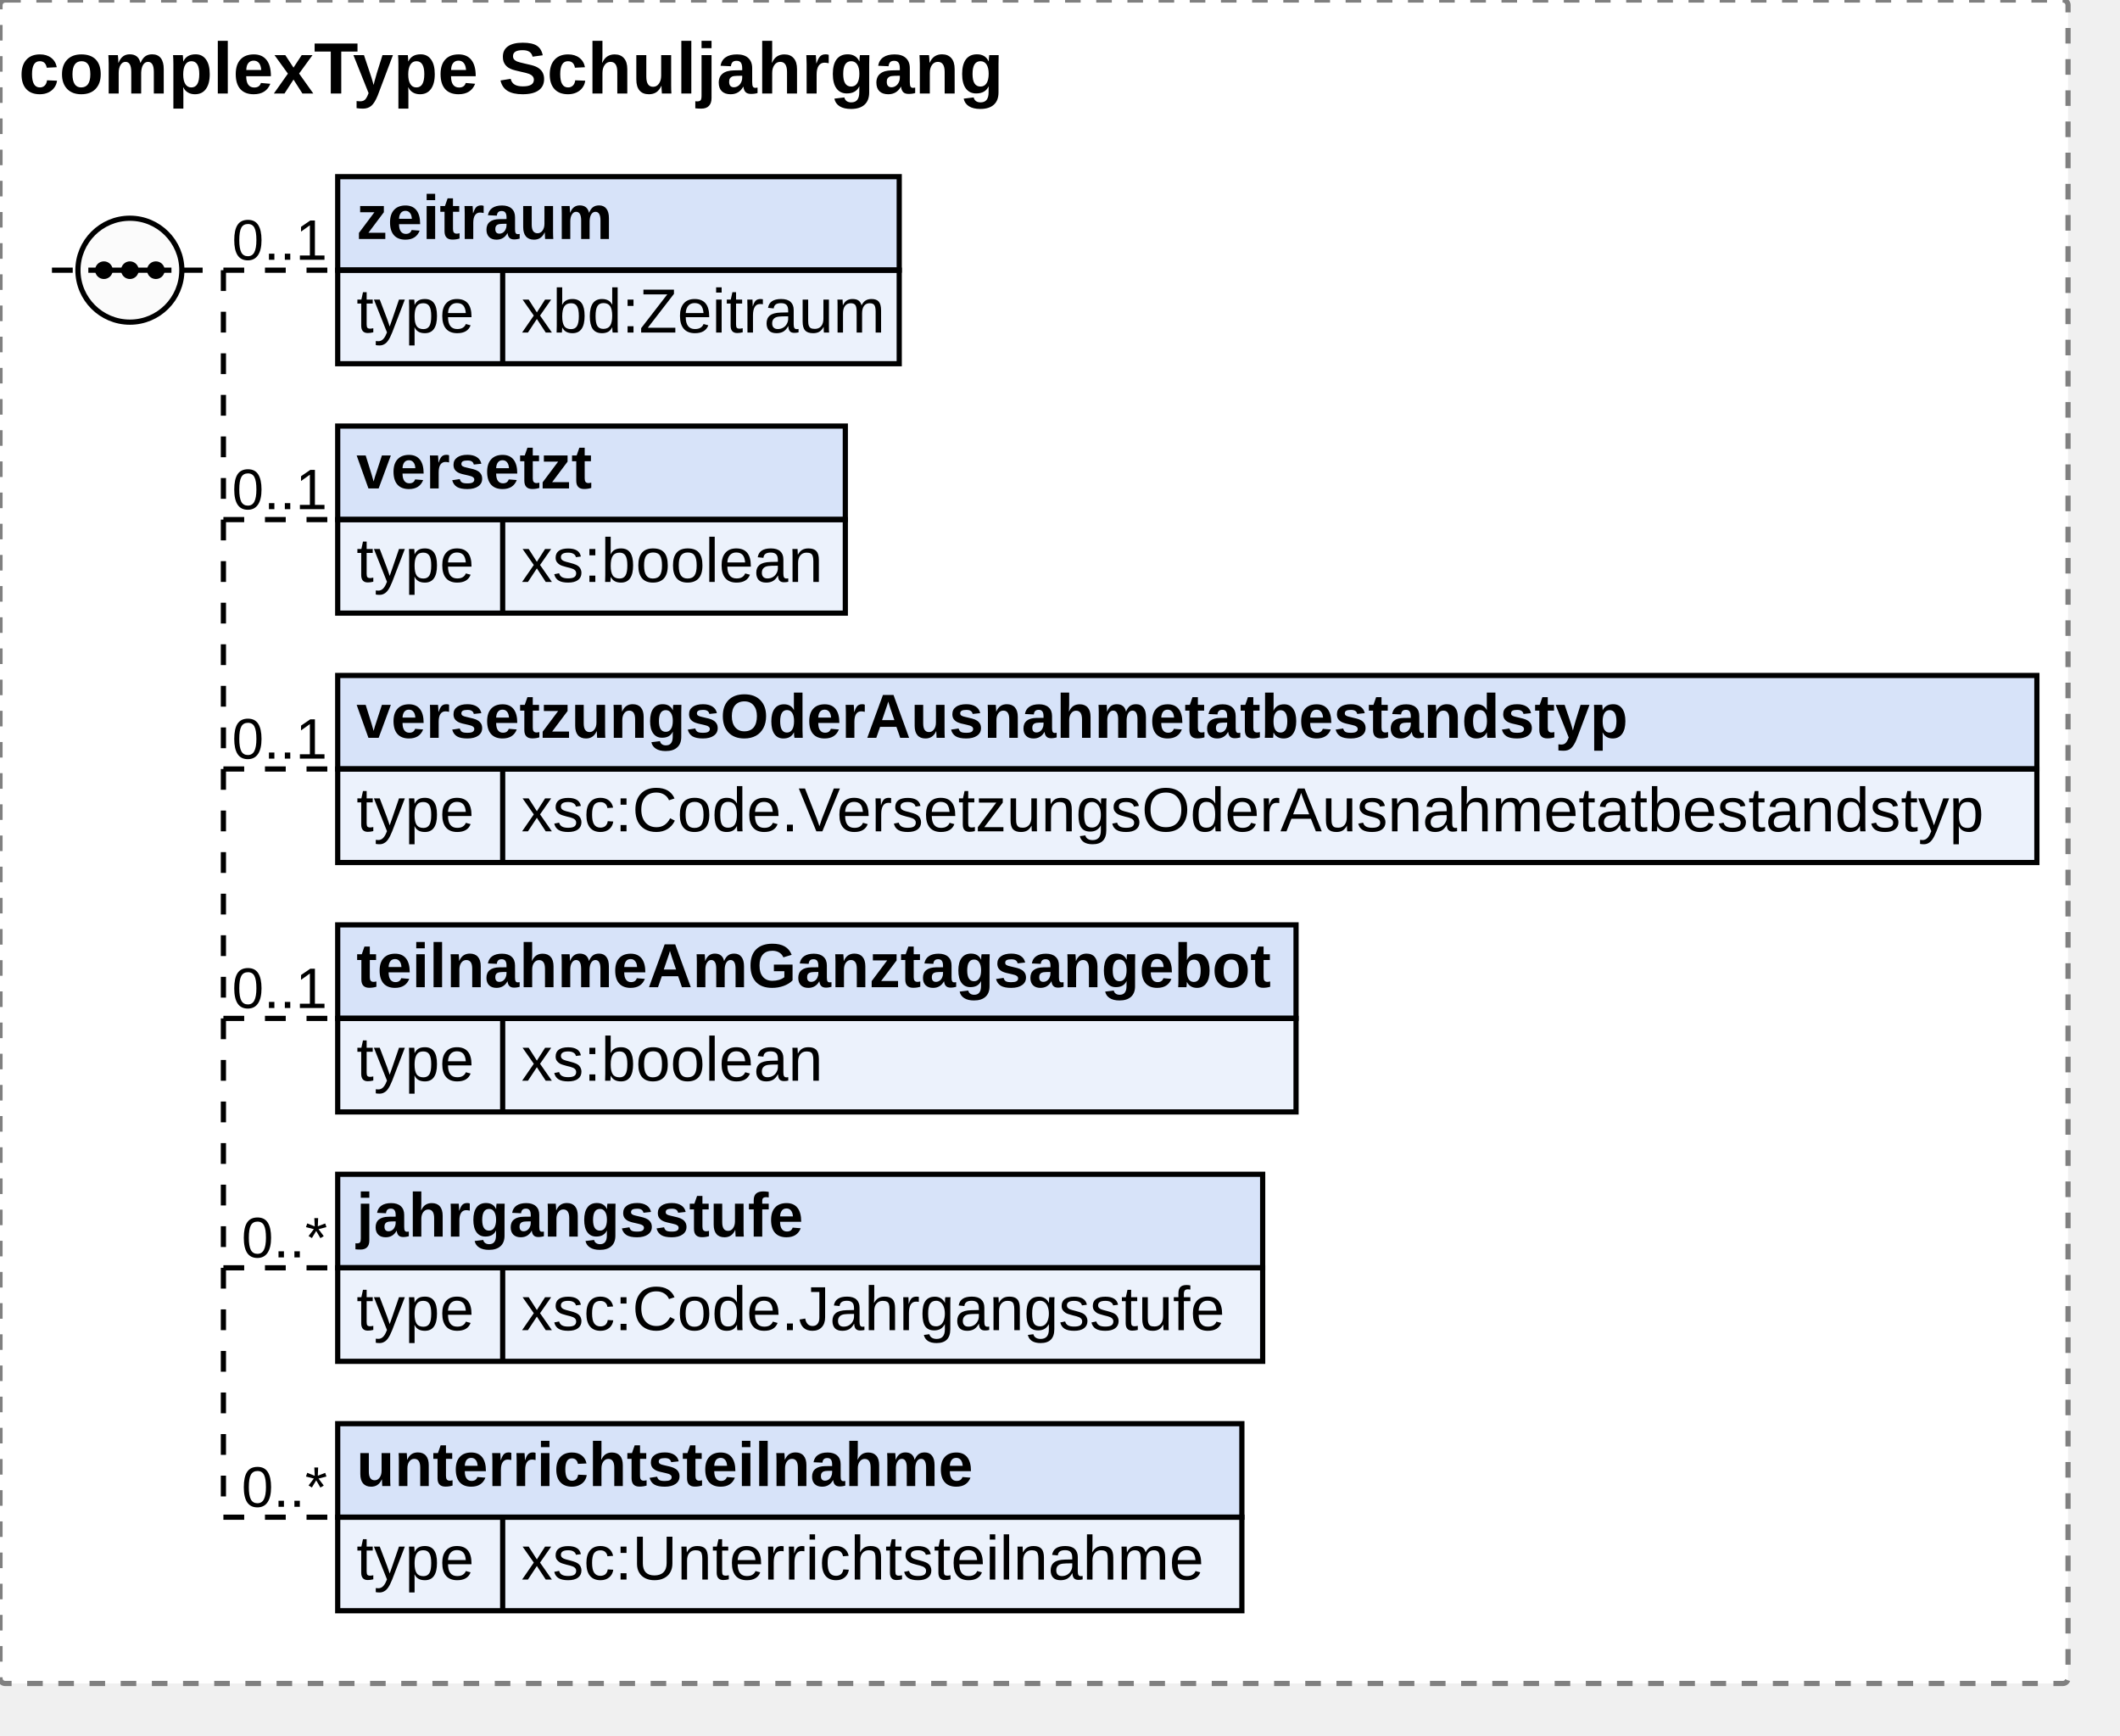
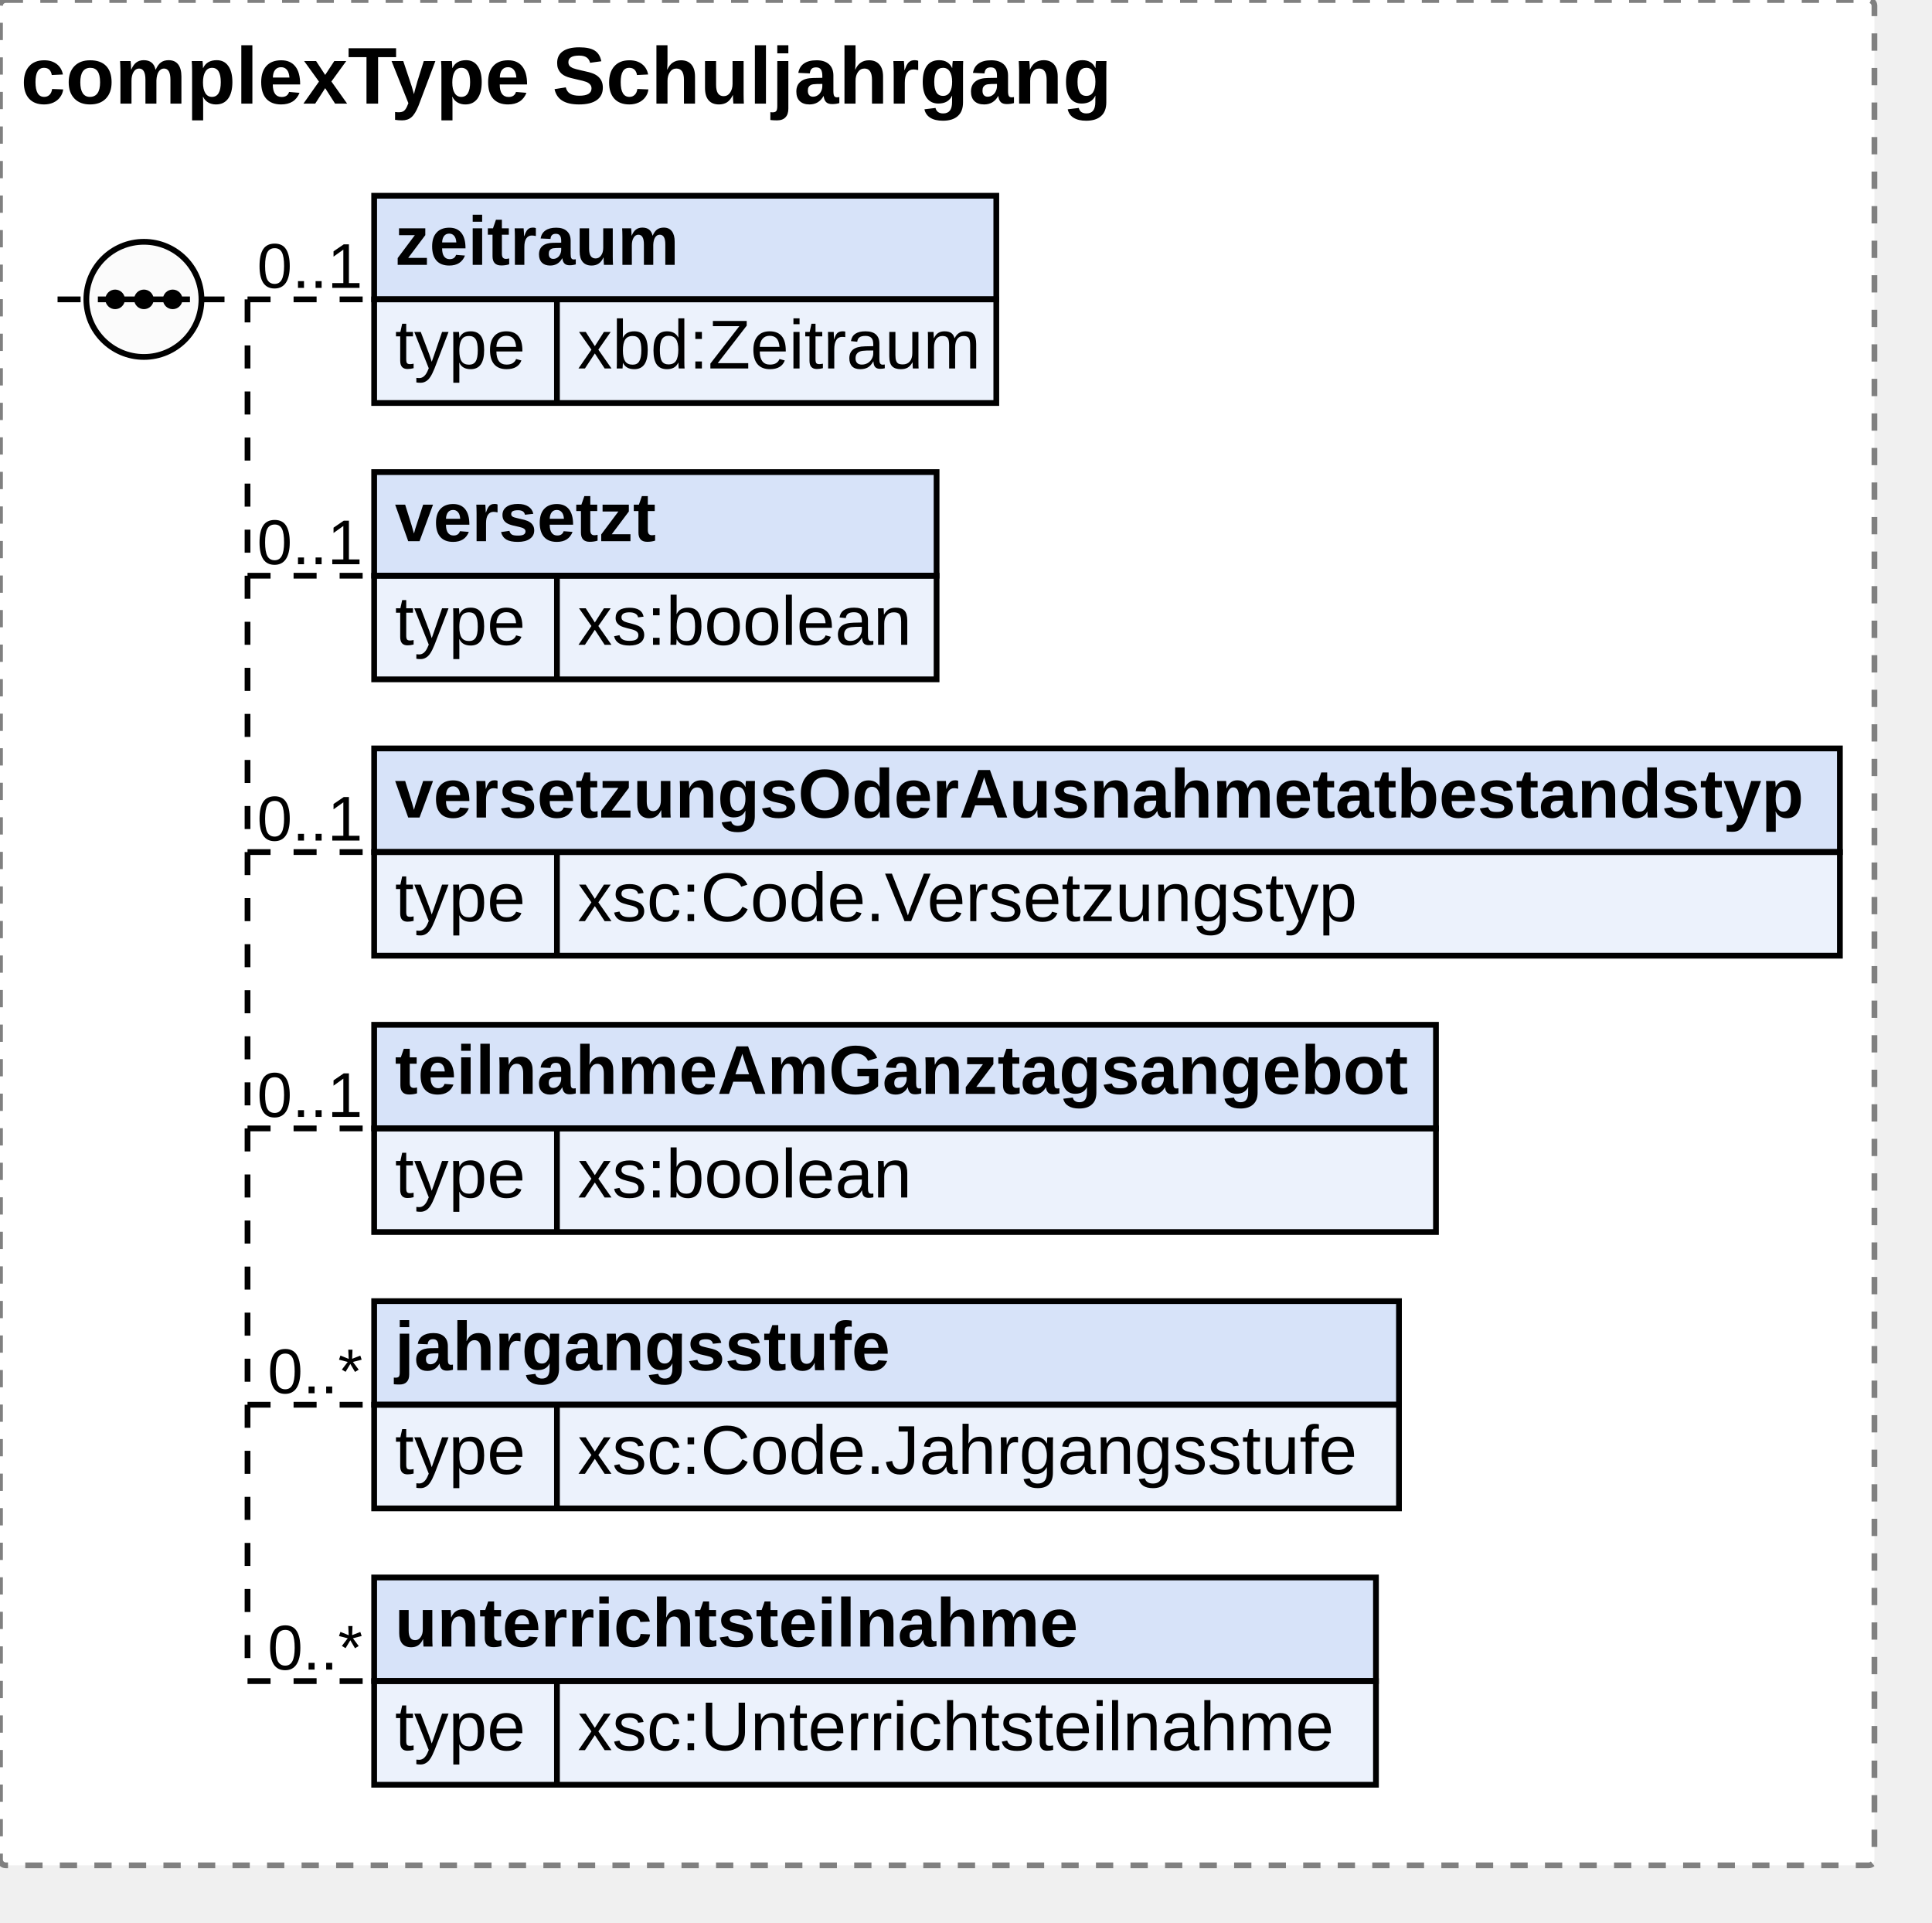
- <svg xmlns="http://www.w3.org/2000/svg" width="408.047" height="334">
+ <svg xmlns="http://www.w3.org/2000/svg" width="335.628" height="334">
  <defs>
    <style type="text/css">
                        text {
                            font-family: 'Arial';
                            fill: black;
                        }
                        text.at {
                            font-family: 'Arial';
                            fill: rgb(242, 152, 0);
                        }
                        line {
                            stroke: black;
                        }
                        line.type-structure {
                            stroke: black;
                        }
                        line.type-structure-optional {
                            stroke: black;
                            stroke-dasharray: 4, 4;
                        }
                        rect.attribute-upper {
                            stroke: black;
                            fill: rgb(255, 239, 211);
                        }
                        rect.element-upper {
                            stroke: black;
                            fill: rgb(215, 227, 249);
                        }
                        rect.element-lower {
                            stroke: black;
                            fill: rgb(236, 242, 252);
                        }
                        a text {
                            fill: black;
                        } 
                    </style>
  </defs>
-   <rect width="398.047" height="324" stroke-dasharray="3,3" rx="1" ry="1" style="stroke: grey;fill: white;" />
+   <rect width="325.628" height="324" stroke-dasharray="3,3" rx="1" ry="1" style="stroke: grey;fill: white;" />
  <text font-size="14" x="3.6" y="18" font-weight="bold">complexType Schuljahrgang</text>
  <g transform="translate(10,34)">
    <g transform="translate(55,0)">
      <rect width="108.078" height="18" class="element-upper" />
      <rect width="108.078" height="18" y="18" class="element-lower" />
      <text font-size="12" x="3.6" y="12" font-weight="bold">zeitraum</text>
      <line x1="0" y1="18" x2="108.078" y2="18" />
      <text font-size="12" fill="grey" x="3.6" y="30">type</text>
      <line x1="31.753" y1="18" x2="31.753" y2="36" />
      <text font-size="12" x="35.353" y="30">xbd:Zeitraum</text>
      <g transform="translate(108.0781,0)" />
    </g>
    <line x1="33" y1="18" x2="55" y2="18" class="type-structure-optional" />
    <text font-size="11" fill="black" x="53" y="16" text-anchor="end">0..1</text>
    <line x1="33" y1="18" x2="33" y2="18" class="type-structure-optional" />
    <g transform="translate(55,48)">
      <rect width="97.703" height="18" class="element-upper" />
      <rect width="97.703" height="18" y="18" class="element-lower" />
      <text font-size="12" x="3.6" y="12" font-weight="bold">versetzt</text>
      <line x1="0" y1="18" x2="97.703" y2="18" />
      <text font-size="12" fill="grey" x="3.6" y="30">type</text>
      <line x1="31.753" y1="18" x2="31.753" y2="36" />
      <text font-size="12" x="35.353" y="30">xs:boolean</text>
      <g transform="translate(97.70312,0)" />
    </g>
    <line x1="33" y1="66" x2="55" y2="66" class="type-structure-optional" />
    <text font-size="11" fill="black" x="53" y="64" text-anchor="end">0..1</text>
    <line x1="33" y1="18" x2="33" y2="66" class="type-structure-optional" />
    <g transform="translate(55,96)">
-       <rect width="327.047" height="18" class="element-upper" />
-       <rect width="327.047" height="18" y="18" class="element-lower" />
+       <rect width="254.628" height="18" class="element-upper" />
+       <rect width="254.628" height="18" y="18" class="element-lower" />
      <text font-size="12" x="3.6" y="12" font-weight="bold">versetzungsOderAusnahmetatbestandstyp</text>
-       <line x1="0" y1="18" x2="327.047" y2="18" />
+       <line x1="0" y1="18" x2="254.628" y2="18" />
      <text font-size="12" fill="grey" x="3.6" y="30">type</text>
      <line x1="31.753" y1="18" x2="31.753" y2="36" />
-       <text font-size="12" x="35.353" y="30">xsc:Code.VersetzungsOderAusnahmetatbestandstyp</text>
-       <g transform="translate(327.0469,0)" />
+       <text font-size="12" x="35.353" y="30">xsc:Code.Versetzungstyp</text>
+       <g transform="translate(254.6281,0)" />
    </g>
    <line x1="33" y1="114" x2="55" y2="114" class="type-structure-optional" />
    <text font-size="11" fill="black" x="53" y="112" text-anchor="end">0..1</text>
    <line x1="33" y1="66" x2="33" y2="114" class="type-structure-optional" />
    <g transform="translate(55,144)">
      <rect width="184.456" height="18" class="element-upper" />
      <rect width="184.456" height="18" y="18" class="element-lower" />
      <text font-size="12" x="3.6" y="12" font-weight="bold">teilnahmeAmGanztagsangebot</text>
      <line x1="0" y1="18" x2="184.456" y2="18" />
      <text font-size="12" fill="grey" x="3.6" y="30">type</text>
      <line x1="31.753" y1="18" x2="31.753" y2="36" />
      <text font-size="12" x="35.353" y="30">xs:boolean</text>
      <g transform="translate(184.4562,0)" />
    </g>
    <line x1="33" y1="162" x2="55" y2="162" class="type-structure-optional" />
    <text font-size="11" fill="black" x="53" y="160" text-anchor="end">0..1</text>
    <line x1="33" y1="114" x2="33" y2="162" class="type-structure-optional" />
    <g transform="translate(55,192)">
      <rect width="178.031" height="18" class="element-upper" />
      <rect width="178.031" height="18" y="18" class="element-lower" />
      <text font-size="12" x="3.6" y="12" font-weight="bold">jahrgangsstufe</text>
      <line x1="0" y1="18" x2="178.031" y2="18" />
      <text font-size="12" fill="grey" x="3.6" y="30">type</text>
      <line x1="31.753" y1="18" x2="31.753" y2="36" />
      <text font-size="12" x="35.353" y="30">xsc:Code.Jahrgangsstufe</text>
      <g transform="translate(178.0312,0)" />
    </g>
    <line x1="33" y1="210" x2="55" y2="210" class="type-structure-optional" />
    <text font-size="11" fill="black" x="53" y="208" text-anchor="end">0..*</text>
    <line x1="33" y1="162" x2="33" y2="210" class="type-structure-optional" />
    <g transform="translate(55,240)">
      <rect width="174.031" height="18" class="element-upper" />
      <rect width="174.031" height="18" y="18" class="element-lower" />
      <text font-size="12" x="3.6" y="12" font-weight="bold">unterrichtsteilnahme</text>
      <line x1="0" y1="18" x2="174.031" y2="18" />
      <text font-size="12" fill="grey" x="3.6" y="30">type</text>
      <line x1="31.753" y1="18" x2="31.753" y2="36" />
      <text font-size="12" x="35.353" y="30">xsc:Unterrichtsteilnahme</text>
      <g transform="translate(174.0312,0)" />
    </g>
    <line x1="33" y1="258" x2="55" y2="258" class="type-structure-optional" />
    <text font-size="11" fill="black" x="53" y="256" text-anchor="end">0..*</text>
    <line x1="33" y1="210" x2="33" y2="258" class="type-structure-optional" />
    <circle cx="15" cy="18" r="10" stroke="black" fill="rgb(251, 251, 251)" />
    <line x1="0" y1="18" x2="5" y2="18" class="type-structure-optional" />
    <line x1="25" y1="18" x2="33" y2="18" class="type-structure-optional" />
    <circle cx="10" cy="18" r="1.2" stroke="black" fill="black" />
    <circle cx="15" cy="18" r="1.2" stroke="black" fill="black" />
    <circle cx="20" cy="18" r="1.2" stroke="black" fill="black" />
    <line x1="7" y1="18" x2="23" y2="18" />
  </g>
</svg>
